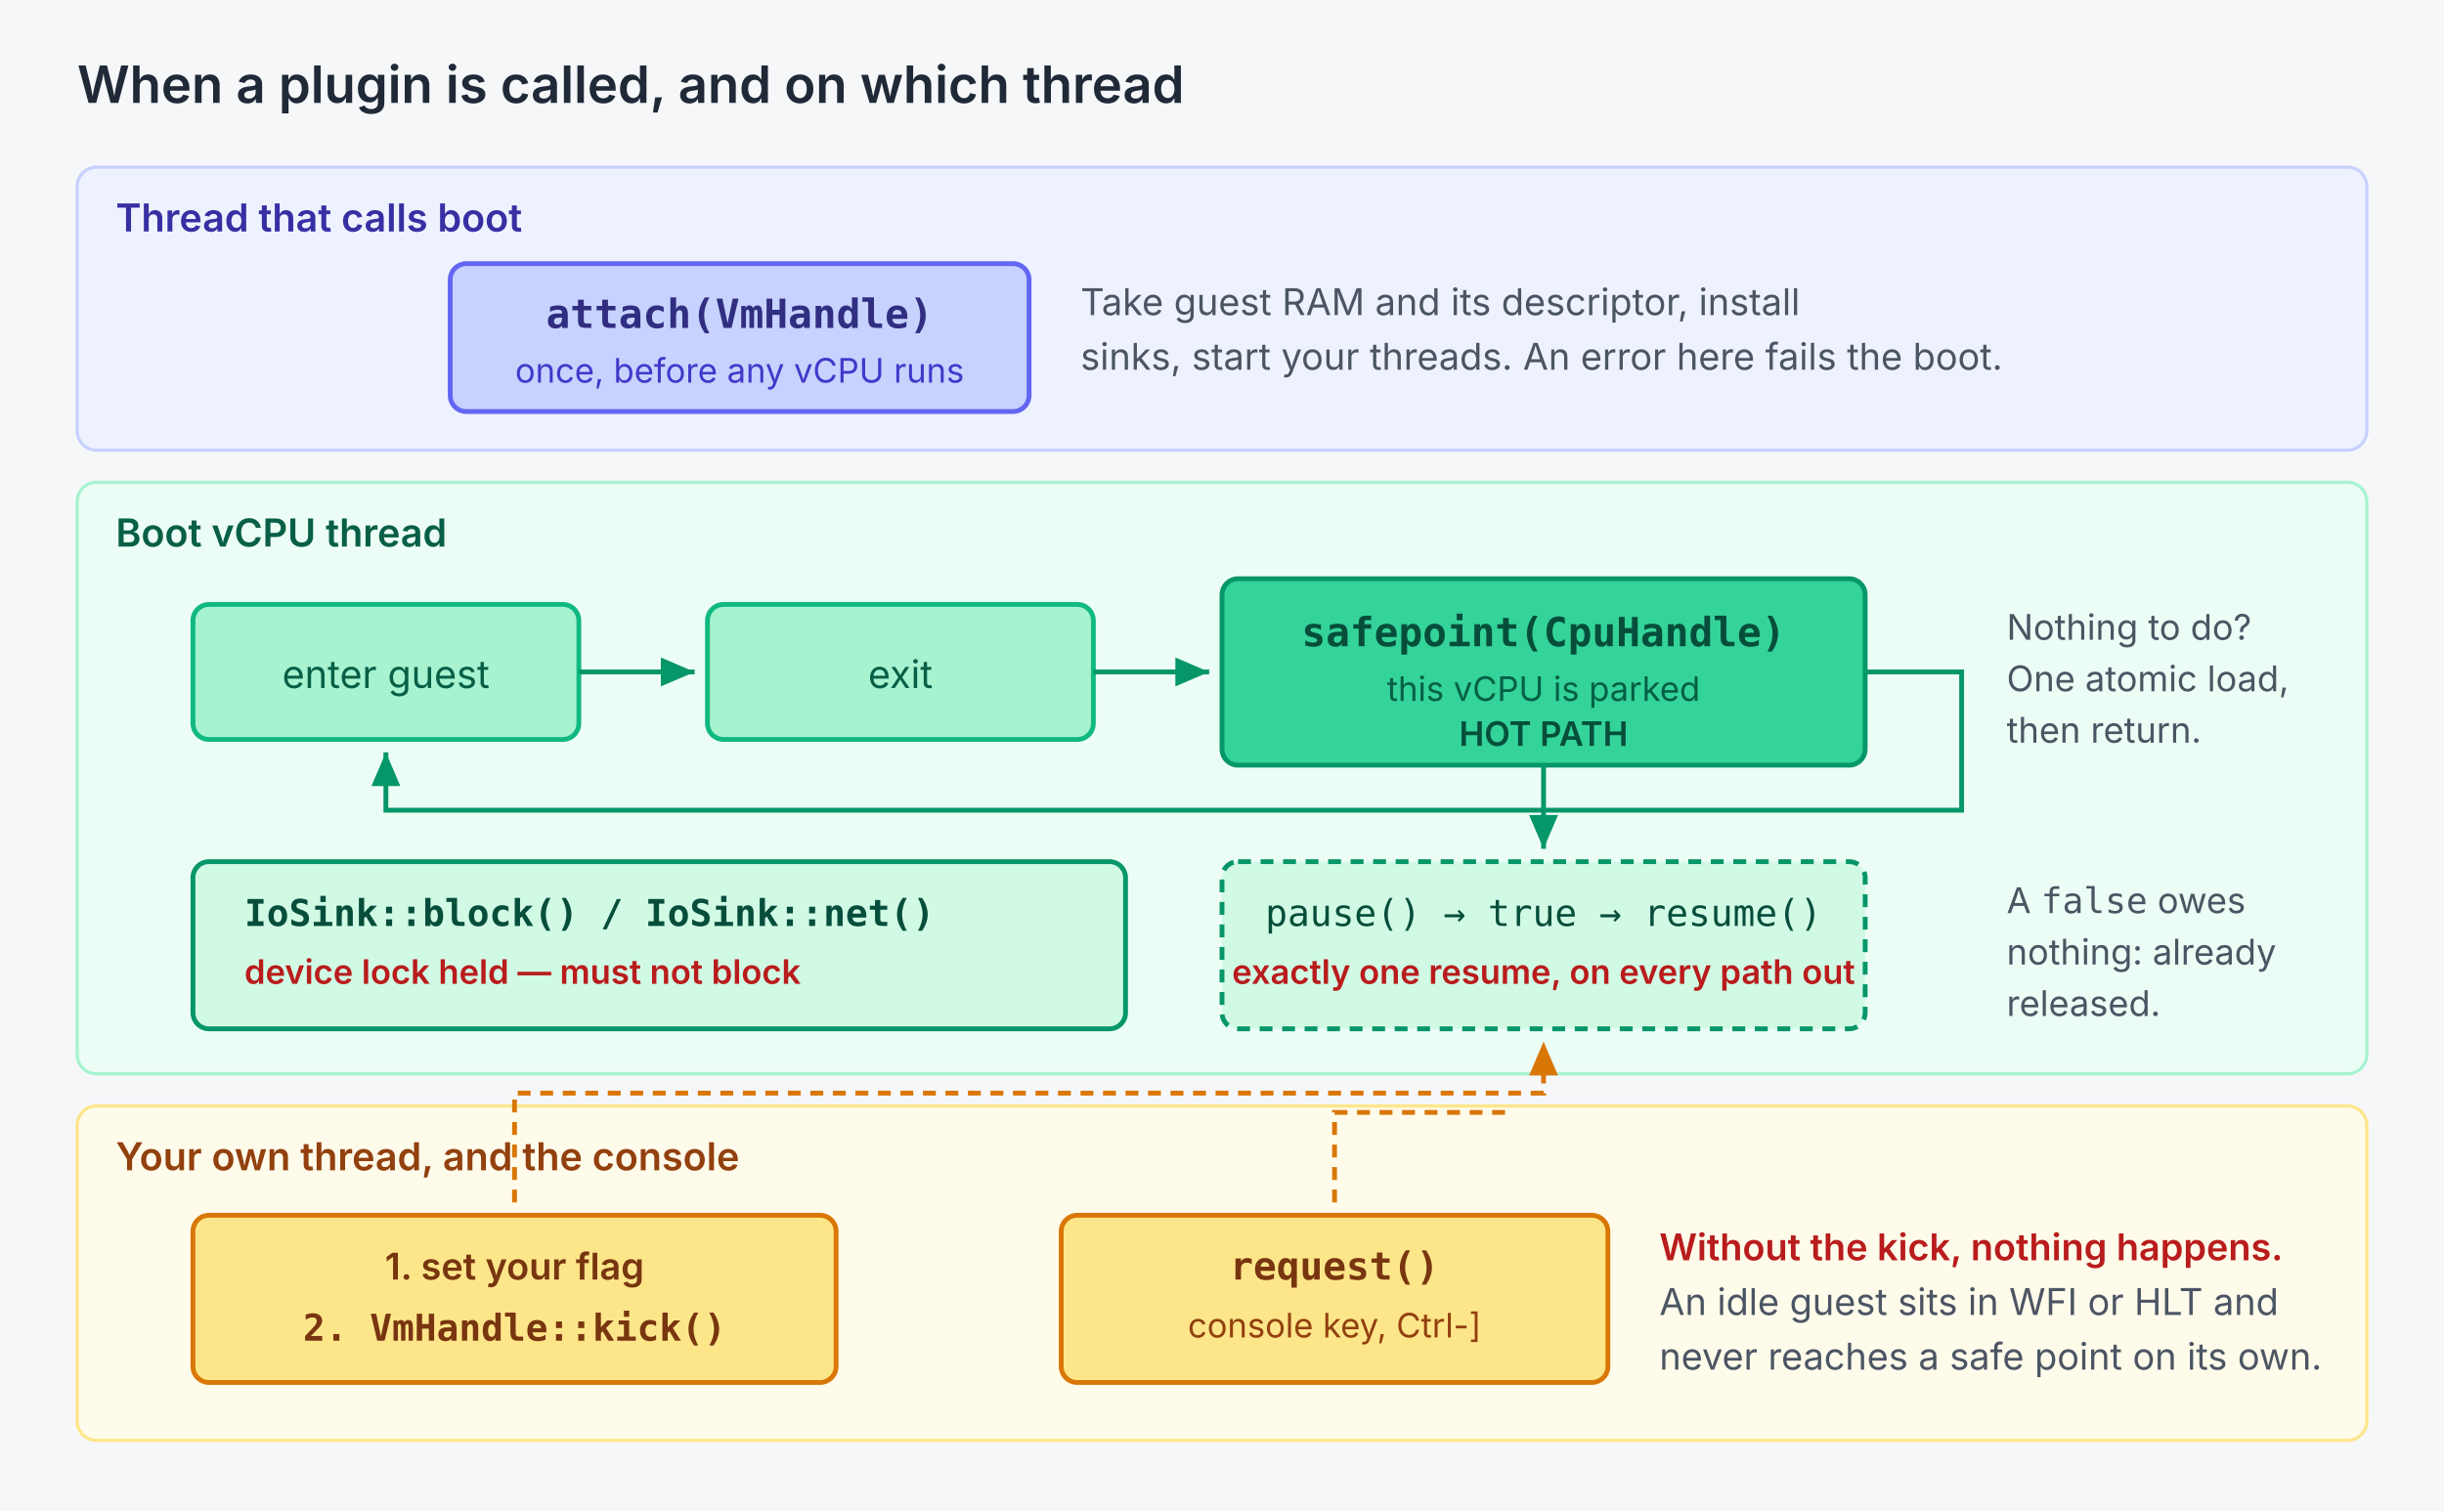
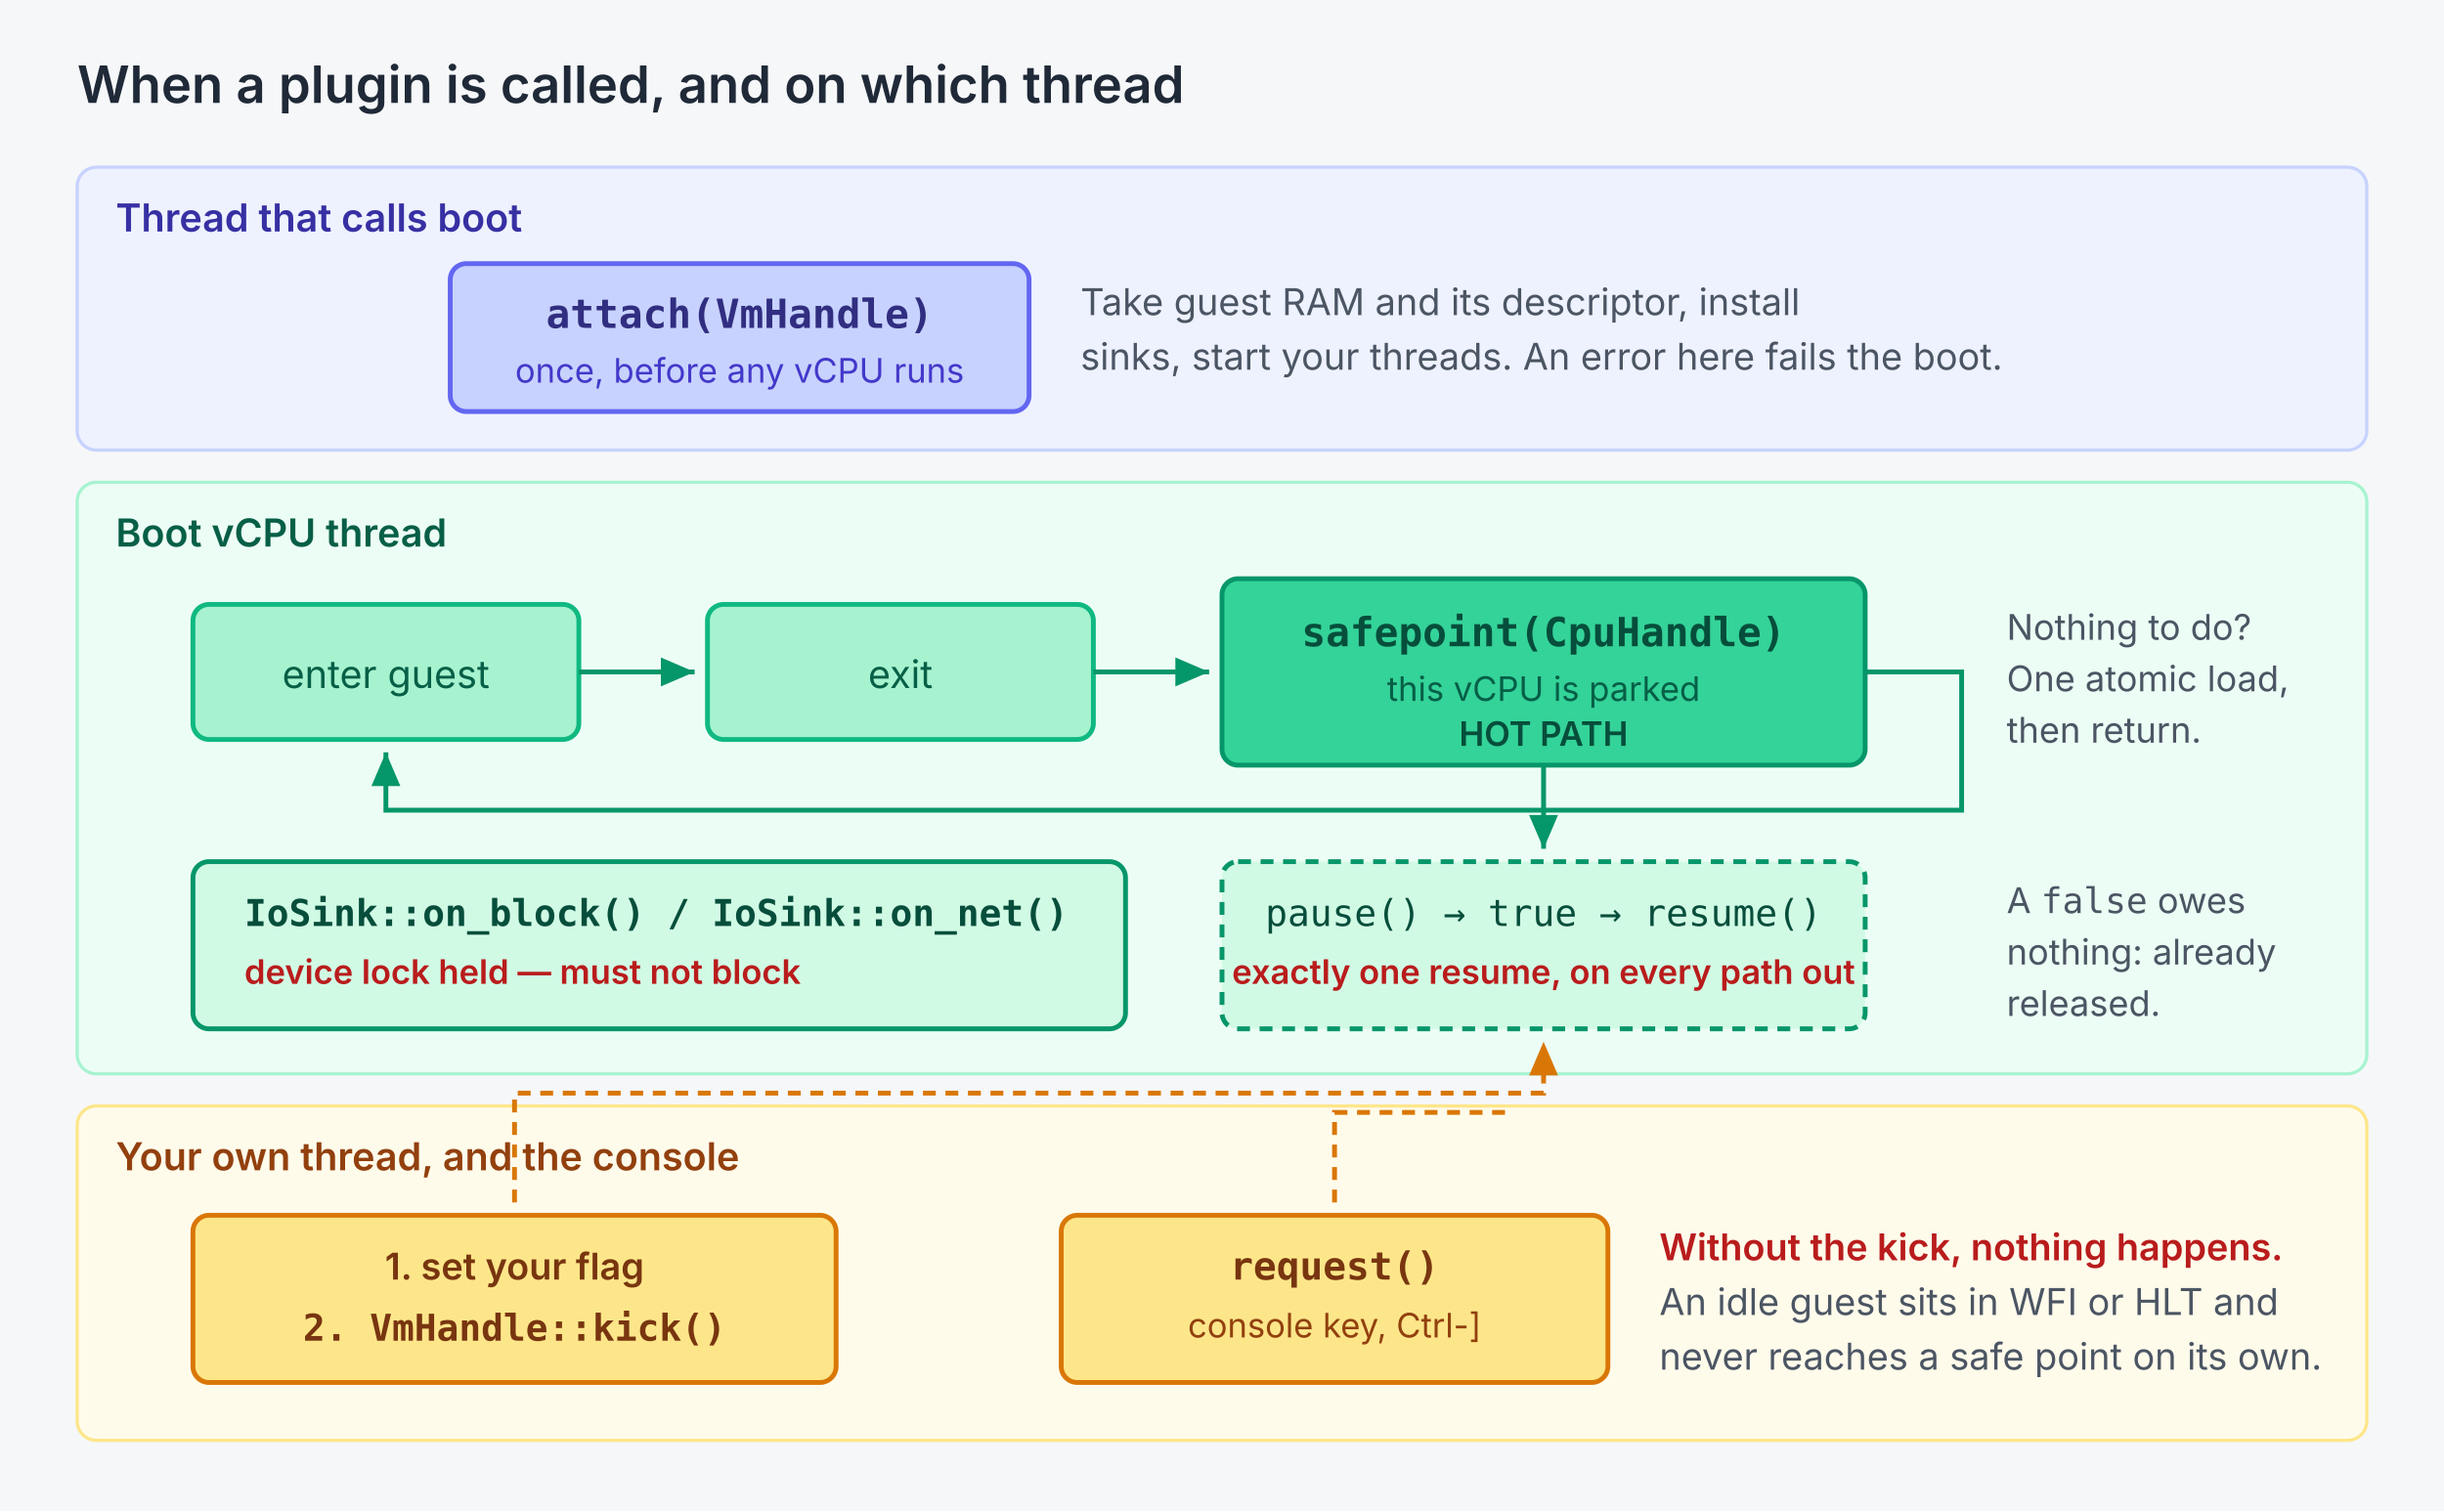
<svg xmlns="http://www.w3.org/2000/svg" viewBox="0 0 760 470" width="760" height="470" role="img" aria-labelledby="t d">
  <rect x="0" y="0" width="760" height="470" fill="#f6f7f9" />
  <text x="24" y="32" font-family="system-ui, -apple-system, Segoe UI, sans-serif" font-size="16" font-weight="600" fill="#1f2937">When a plugin is called, and on which thread</text>
  <rect x="24" y="52" width="712" height="88" rx="6" fill="#eef2ff" stroke="#c7d2fe" />
  <text x="36" y="72" font-family="system-ui, -apple-system, Segoe UI, sans-serif" font-size="12" font-weight="600" fill="#3730a3">Thread that calls boot</text>
  <rect x="24" y="150" width="712" height="184" rx="6" fill="#ecfdf5" stroke="#a7f3d0" />
  <text x="36" y="170" font-family="system-ui, -apple-system, Segoe UI, sans-serif" font-size="12" font-weight="600" fill="#065f46">Boot vCPU thread</text>
  <rect x="24" y="344" width="712" height="104" rx="6" fill="#fffbeb" stroke="#fde68a" />
  <text x="36" y="364" font-family="system-ui, -apple-system, Segoe UI, sans-serif" font-size="12" font-weight="600" fill="#92400e">Your own thread, and the console</text>
  <rect x="140" y="82" width="180" height="46" rx="5" fill="#c7d2fe" stroke="#6366f1" stroke-width="1.5" />
  <text x="230" y="102" text-anchor="middle" font-family="ui-monospace, SFMono-Regular, Menlo, monospace" font-size="12.5" font-weight="600" fill="#312e81">attach(VmHandle)</text>
  <text x="230" y="119" text-anchor="middle" font-family="system-ui, -apple-system, Segoe UI, sans-serif" font-size="10.5" fill="#4338ca">once, before any vCPU runs</text>
  <text x="336" y="98" font-family="system-ui, -apple-system, Segoe UI, sans-serif" font-size="11.5" fill="#4b5563">Take guest RAM and its descriptor, install</text>
  <text x="336" y="115" font-family="system-ui, -apple-system, Segoe UI, sans-serif" font-size="11.5" fill="#4b5563">sinks, start your threads. An error here fails the boot.</text>
  <rect x="60" y="188" width="120" height="42" rx="5" fill="#a7f3d0" stroke="#10b981" stroke-width="1.5" />
  <text x="120" y="214" text-anchor="middle" font-family="system-ui, -apple-system, Segoe UI, sans-serif" font-size="12" fill="#065f46">enter guest</text>
  <rect x="220" y="188" width="120" height="42" rx="5" fill="#a7f3d0" stroke="#10b981" stroke-width="1.5" />
  <text x="280" y="214" text-anchor="middle" font-family="system-ui, -apple-system, Segoe UI, sans-serif" font-size="12" fill="#065f46">exit</text>
  <rect x="380" y="180" width="200" height="58" rx="5" fill="#34d399" stroke="#059669" stroke-width="1.5" />
  <text x="480" y="201" text-anchor="middle" font-family="ui-monospace, SFMono-Regular, Menlo, monospace" font-size="12.5" font-weight="600" fill="#064e3b">safepoint(CpuHandle)</text>
  <text x="480" y="218" text-anchor="middle" font-family="system-ui, -apple-system, Segoe UI, sans-serif" font-size="10.5" fill="#065f46">this vCPU is parked</text>
  <text x="480" y="232" text-anchor="middle" font-family="system-ui, -apple-system, Segoe UI, sans-serif" font-size="10.5" font-weight="600" fill="#064e3b">HOT PATH</text>
  <line x1="180" y1="209" x2="216" y2="209" stroke="#059669" stroke-width="1.5" marker-end="url(#ag)" />
  <line x1="340" y1="209" x2="376" y2="209" stroke="#059669" stroke-width="1.5" marker-end="url(#ag)" />
  <path d="M580 209 L610 209 L610 252 L120 252 L120 234" fill="none" stroke="#059669" stroke-width="1.5" marker-end="url(#ag)" />
  <text x="624" y="199" font-family="system-ui, -apple-system, Segoe UI, sans-serif" font-size="11" fill="#4b5563">Nothing to do?</text>
  <text x="624" y="215" font-family="system-ui, -apple-system, Segoe UI, sans-serif" font-size="11" fill="#4b5563">One atomic load,</text>
  <text x="624" y="231" font-family="system-ui, -apple-system, Segoe UI, sans-serif" font-size="11" fill="#4b5563">then return.</text>
  <rect x="380" y="268" width="200" height="52" rx="5" fill="#d1fae5" stroke="#059669" stroke-width="1.5" stroke-dasharray="4 3" />
  <text x="480" y="288" text-anchor="middle" font-family="ui-monospace, SFMono-Regular, Menlo, monospace" font-size="11.5" fill="#064e3b">pause() → true → resume()</text>
  <text x="480" y="306" text-anchor="middle" font-family="system-ui, -apple-system, Segoe UI, sans-serif" font-size="10.5" font-weight="600" fill="#b91c1c">exactly one resume, on every path out</text>
  <line x1="480" y1="238" x2="480" y2="264" stroke="#059669" stroke-width="1.5" marker-end="url(#ag)" />
  <rect x="60" y="268" width="290" height="52" rx="5" fill="#d1fae5" stroke="#059669" stroke-width="1.5" />
-   <text x="76" y="288" font-family="ui-monospace, SFMono-Regular, Menlo, monospace" font-size="11.5" font-weight="600" fill="#064e3b">IoSink::block() / IoSink::net()</text>
+   <text x="76" y="288" font-family="ui-monospace, SFMono-Regular, Menlo, monospace" font-size="11.5" font-weight="600" fill="#064e3b">IoSink::on_block() / IoSink::on_net()</text>
  <text x="76" y="306" font-family="system-ui, -apple-system, Segoe UI, sans-serif" font-size="10.5" font-weight="600" fill="#b91c1c">device lock held — must not block</text>
  <text x="624" y="284" font-family="system-ui, -apple-system, Segoe UI, sans-serif" font-size="11" fill="#4b5563">A <tspan font-family="ui-monospace, SFMono-Regular, Menlo, monospace">false</tspan> owes
  </text>
  <text x="624" y="300" font-family="system-ui, -apple-system, Segoe UI, sans-serif" font-size="11" fill="#4b5563">nothing: already</text>
  <text x="624" y="316" font-family="system-ui, -apple-system, Segoe UI, sans-serif" font-size="11" fill="#4b5563">released.</text>
  <rect x="60" y="378" width="200" height="52" rx="5" fill="#fde68a" stroke="#d97706" stroke-width="1.5" />
  <text x="160" y="398" text-anchor="middle" font-family="system-ui, -apple-system, Segoe UI, sans-serif" font-size="11.5" font-weight="600" fill="#78350f">1. set your flag</text>
  <text x="160" y="417" text-anchor="middle" font-family="ui-monospace, SFMono-Regular, Menlo, monospace" font-size="11.5" font-weight="600" fill="#78350f">2. VmHandle::kick()</text>
  <rect x="330" y="378" width="170" height="52" rx="5" fill="#fde68a" stroke="#d97706" stroke-width="1.5" />
  <text x="415" y="398" text-anchor="middle" font-family="ui-monospace, SFMono-Regular, Menlo, monospace" font-size="12" font-weight="600" fill="#78350f">request()</text>
  <text x="415" y="416" text-anchor="middle" font-family="system-ui, -apple-system, Segoe UI, sans-serif" font-size="10.5" fill="#92400e">console key, Ctrl-]</text>
  <path d="M160 374 L160 340 L480 340 L480 324" fill="none" stroke="#d97706" stroke-width="1.5" stroke-dasharray="4 3" marker-end="url(#ao)" />
  <path d="M415 374 L415 346 L470 346" fill="none" stroke="#d97706" stroke-width="1.5" stroke-dasharray="4 3" />
  <text x="516" y="392" font-family="system-ui, -apple-system, Segoe UI, sans-serif" font-size="11.5" font-weight="600" fill="#b91c1c">Without the kick, nothing happens.</text>
  <text x="516" y="409" font-family="system-ui, -apple-system, Segoe UI, sans-serif" font-size="11.5" fill="#4b5563">An idle guest sits in WFI or HLT and</text>
  <text x="516" y="426" font-family="system-ui, -apple-system, Segoe UI, sans-serif" font-size="11.5" fill="#4b5563">never reaches a safe point on its own.</text>
  <defs>
    <marker id="ag" markerWidth="8" markerHeight="8" refX="7" refY="4" orient="auto">
      <path d="M0,1 L7,4 L0,7 z" fill="#059669" />
    </marker>
    <marker id="ao" markerWidth="8" markerHeight="8" refX="7" refY="4" orient="auto">
      <path d="M0,1 L7,4 L0,7 z" fill="#d97706" />
    </marker>
  </defs>
</svg>
